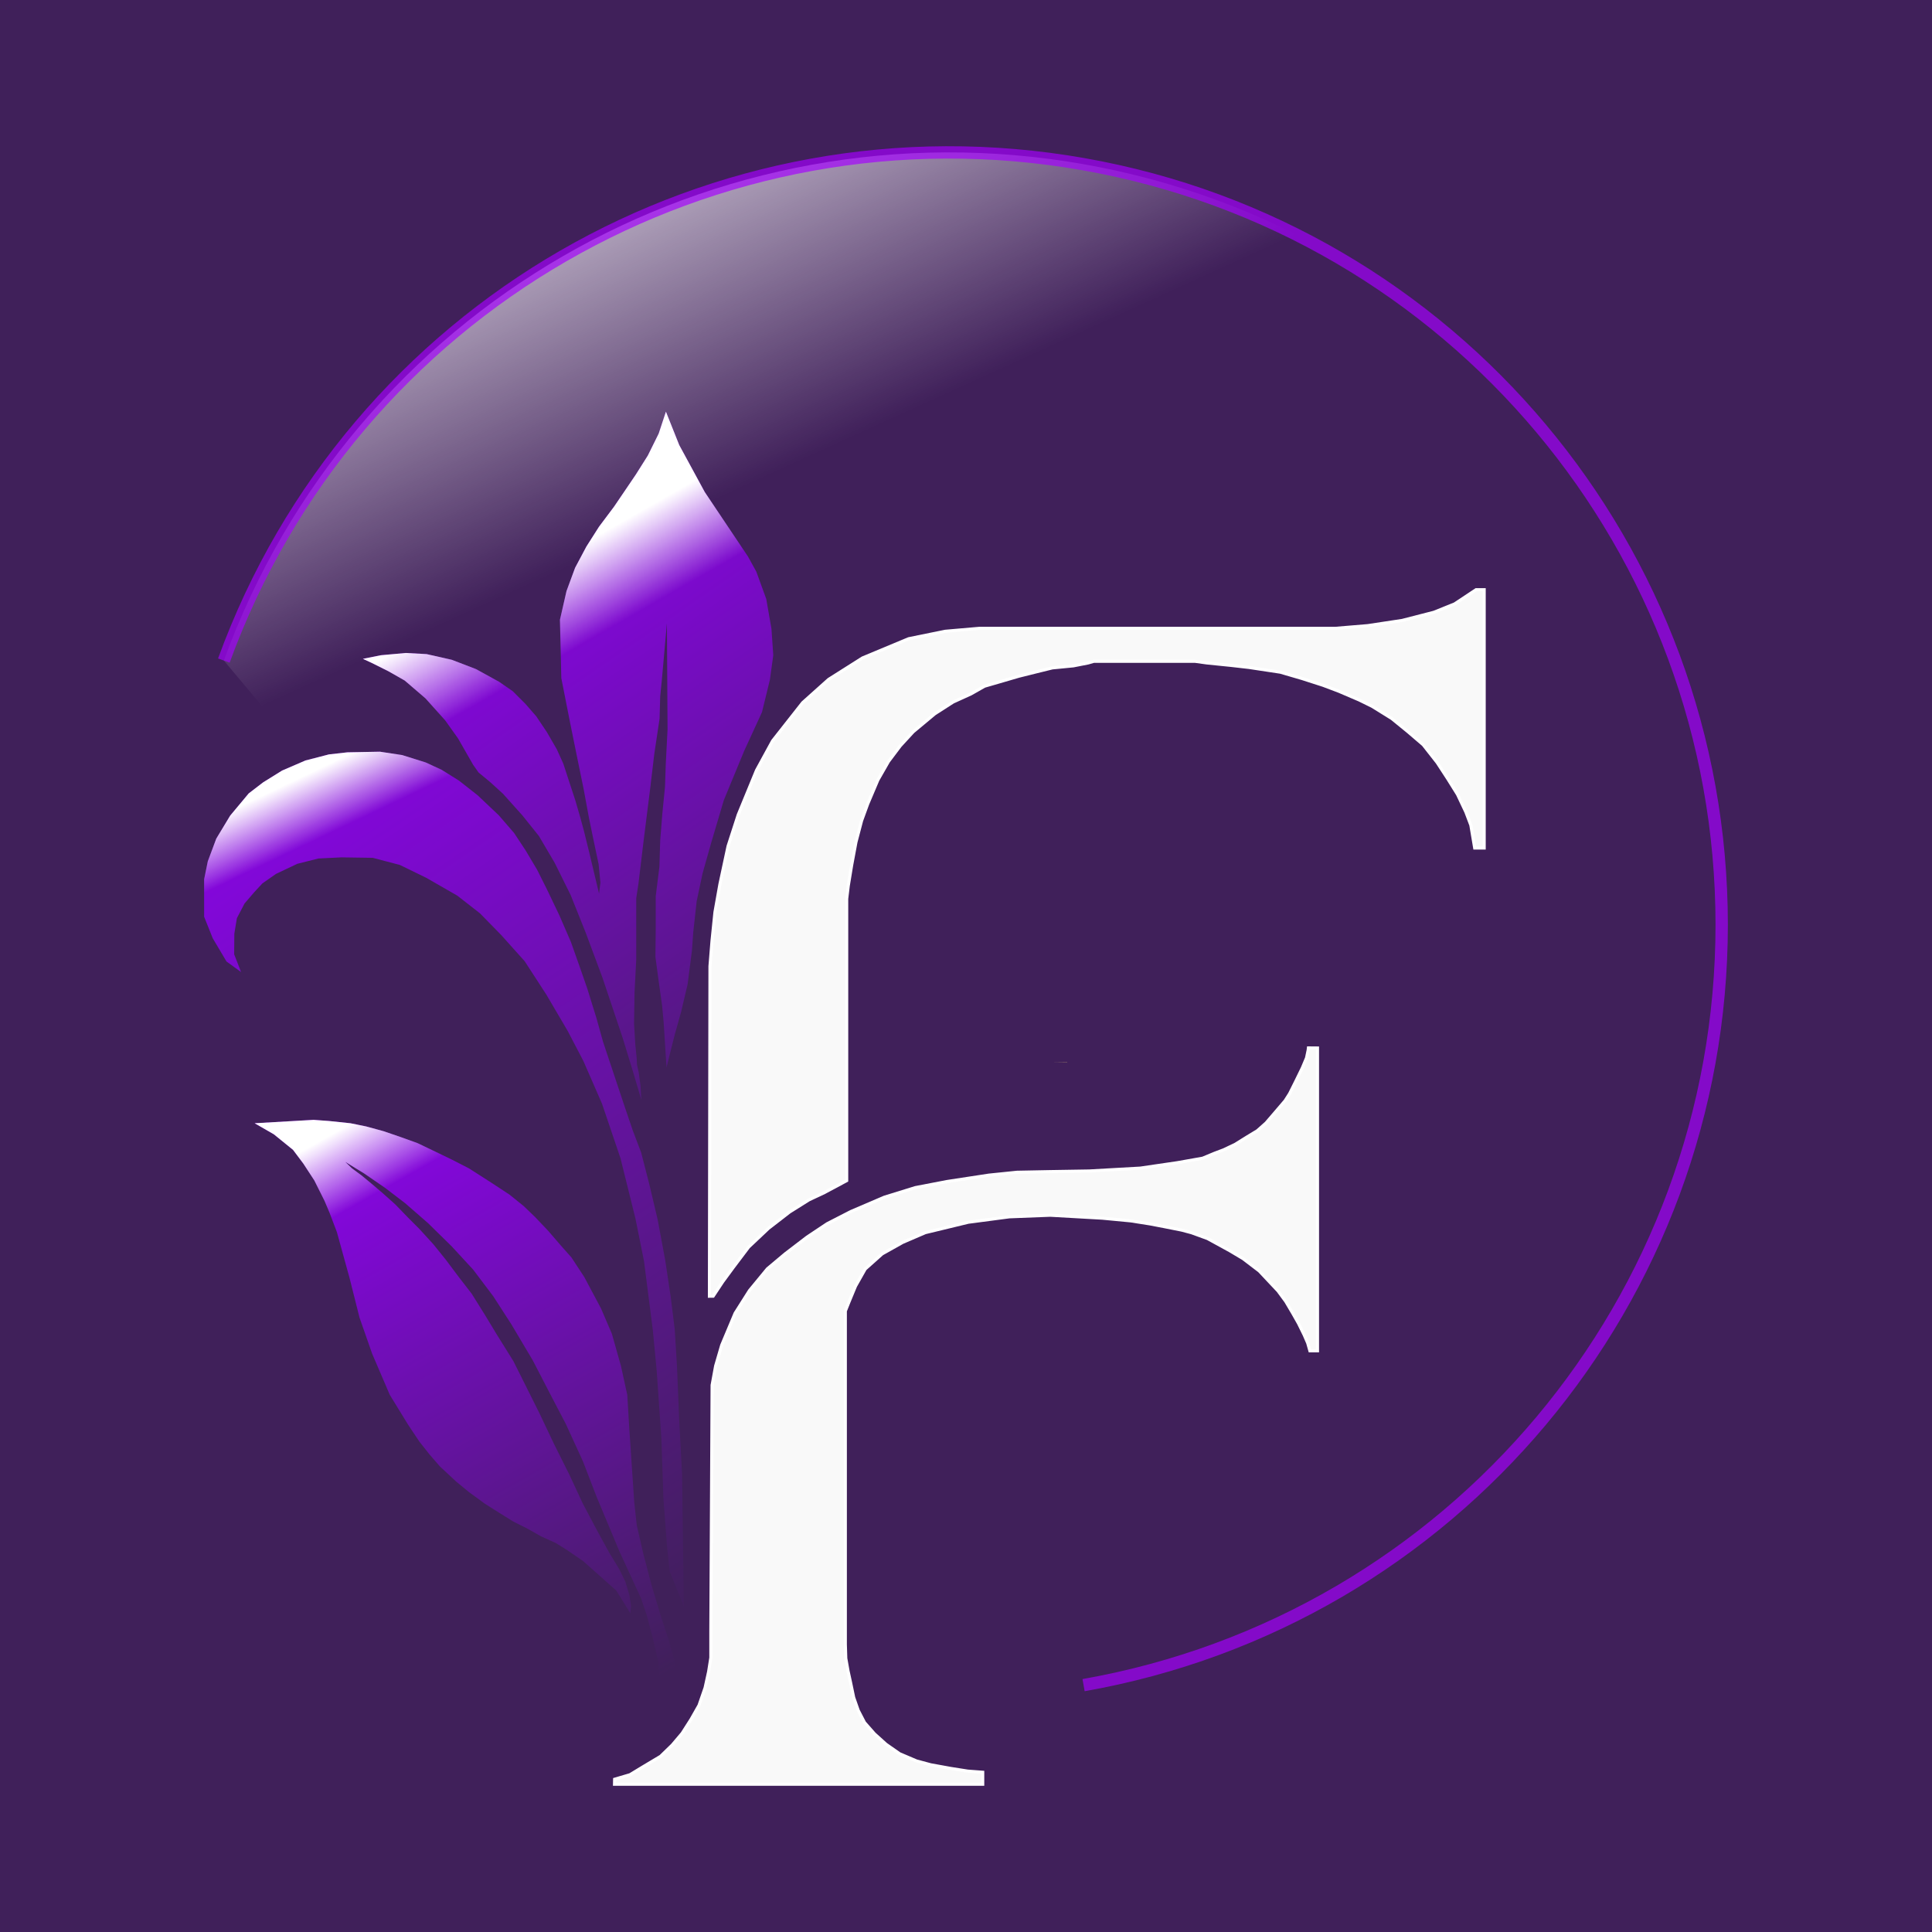
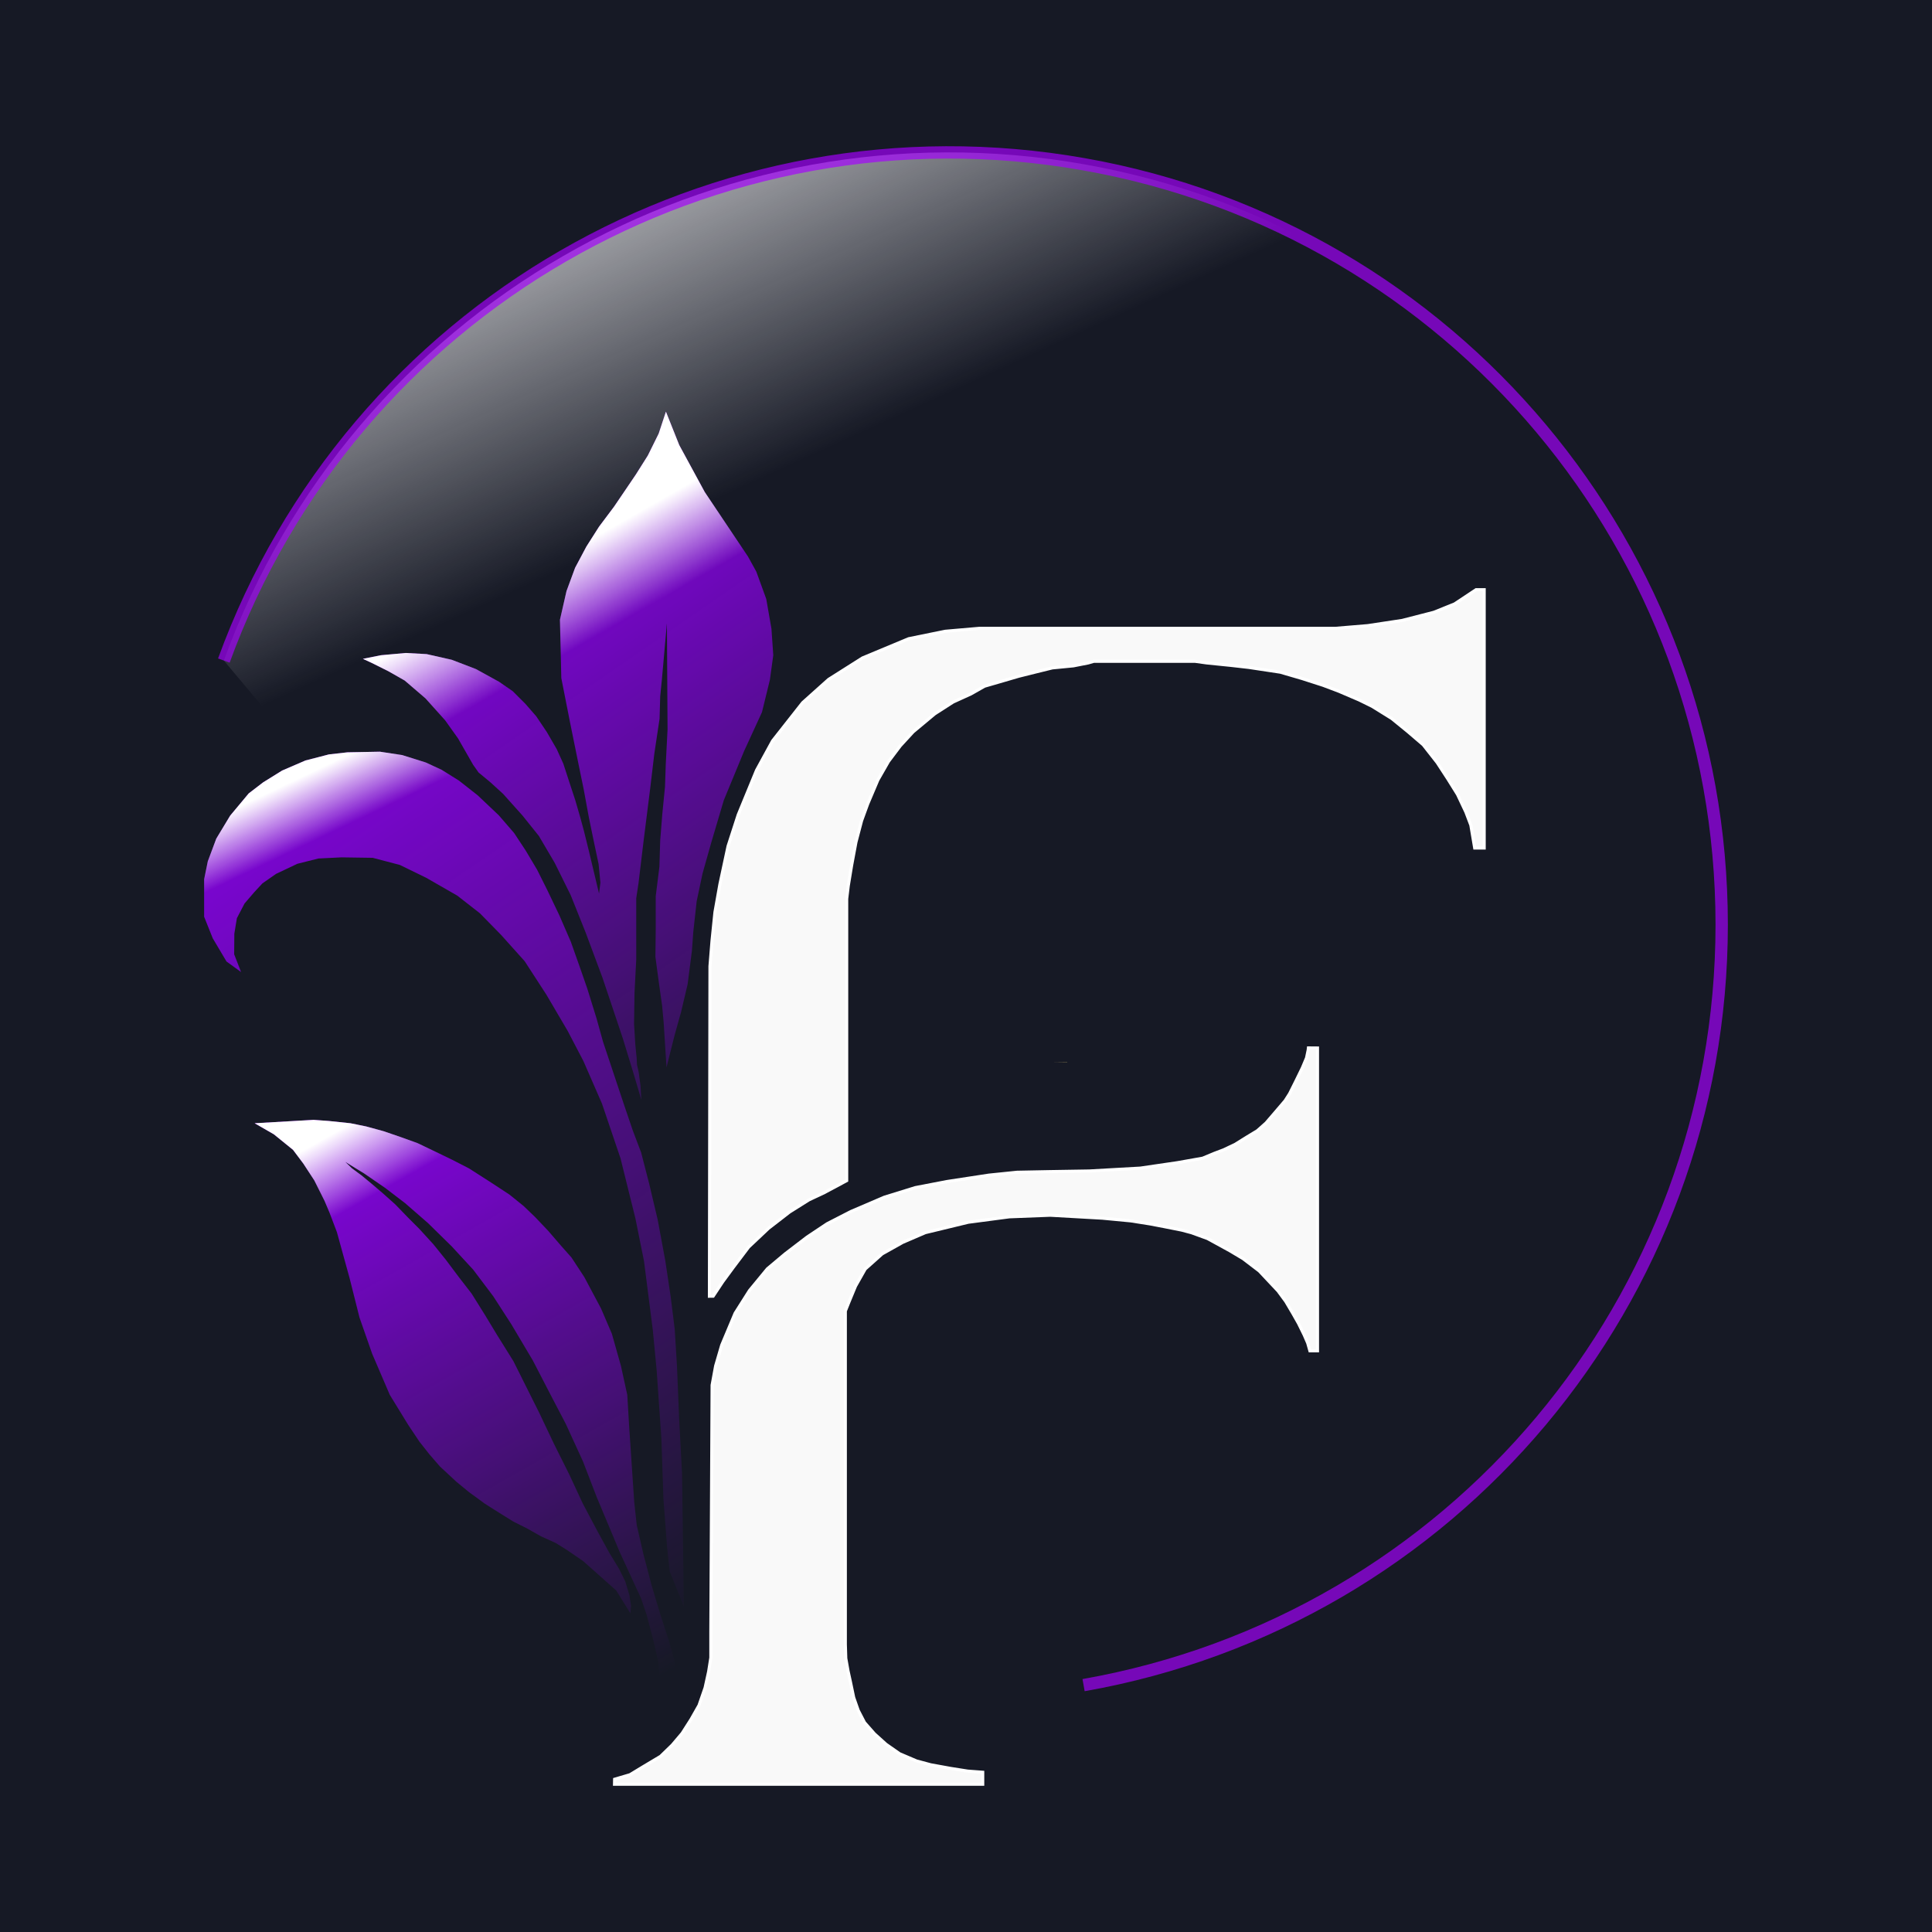
<svg xmlns="http://www.w3.org/2000/svg" xmlns:xlink="http://www.w3.org/1999/xlink" width="1000" height="1000" viewBox="0 0 264.583 264.583" version="1.1" id="svg1" xml:space="preserve">
  <defs id="defs1">
    <linearGradient id="linearGradient22">
      <stop style="stop-color:#ffffff;stop-opacity:1;" offset="0" id="stop22" />
      <stop style="stop-color:#ffffff;stop-opacity:0;" offset="1" id="stop23" />
    </linearGradient>
    <linearGradient id="linearGradient20">
      <stop style="stop-color:#ffffff;stop-opacity:1;" offset="0" id="stop20" />
      <stop style="stop-color:#ffffff;stop-opacity:0;" offset="1" id="stop21" />
    </linearGradient>
    <linearGradient id="linearGradient18">
      <stop style="stop-color:#ffffff;stop-opacity:1;" offset="0" id="stop18" />
      <stop style="stop-color:#ffffff;stop-opacity:0;" offset="1" id="stop19" />
    </linearGradient>
    <linearGradient id="linearGradient16">
      <stop style="stop-color:#ffffff;stop-opacity:1;" offset="0" id="stop16" />
      <stop style="stop-color:#ffffff;stop-opacity:0;" offset="1" id="stop17" />
    </linearGradient>
    <linearGradient id="linearGradient14">
      <stop style="stop-color:#9600ff;stop-opacity:1;" offset="0" id="stop14" />
      <stop style="stop-color:#9600ff;stop-opacity:0;" offset="1" id="stop15" />
    </linearGradient>
    <linearGradient id="linearGradient12">
      <stop style="stop-color:#9600ff;stop-opacity:1;" offset="0" id="stop12" />
      <stop style="stop-color:#9600ff;stop-opacity:0;" offset="1" id="stop13" />
    </linearGradient>
    <linearGradient id="linearGradient10">
      <stop style="stop-color:#9600ff;stop-opacity:1;" offset="0" id="stop10" />
      <stop style="stop-color:#9600ff;stop-opacity:0;" offset="1" id="stop11" />
    </linearGradient>
    <linearGradient xlink:href="#linearGradient10" id="linearGradient11" x1="71.079" y1="104.989" x2="106.046" y2="166.996" gradientUnits="userSpaceOnUse" gradientTransform="matrix(1.405438,0,0,1.405438,-51.40119,-14.03688)" />
    <linearGradient xlink:href="#linearGradient12" id="linearGradient13" x1="55.43" y1="64.025" x2="118.084" y2="156.2" gradientUnits="userSpaceOnUse" gradientTransform="matrix(1.405438,0,0,1.405438,-51.40119,-14.03688)" />
    <linearGradient xlink:href="#linearGradient14" id="linearGradient15" x1="85.574" y1="45.465" x2="132.658" y2="113.6" gradientUnits="userSpaceOnUse" gradientTransform="matrix(1.405438,0,0,1.405438,-51.40119,-14.03688)" />
    <linearGradient xlink:href="#linearGradient16" id="linearGradient17" x1="103.386" y1="53.811" x2="107.578" y2="61.151" gradientUnits="userSpaceOnUse" gradientTransform="matrix(1.405438,0,0,1.405438,-51.40119,-14.03688)" />
    <linearGradient xlink:href="#linearGradient18" id="linearGradient19" x1="71.784" y1="79.182" x2="74.426" y2="84.731" gradientUnits="userSpaceOnUse" gradientTransform="matrix(1.405438,0,0,1.405438,-51.40119,-14.03688)" />
    <linearGradient xlink:href="#linearGradient20" id="linearGradient21" x1="72.136" y1="115.206" x2="75.659" y2="121.46" gradientUnits="userSpaceOnUse" gradientTransform="matrix(1.405438,0,0,1.405438,-51.40119,-14.03688)" />
    <linearGradient xlink:href="#linearGradient22" id="linearGradient23" x1="81.961" y1="11.211" x2="102.639" y2="56.551" gradientUnits="userSpaceOnUse" gradientTransform="matrix(1.405438,0,0,1.405438,-51.40119,-14.03688)" />
  </defs>
-   <rect style="fill:#40205a;fill-opacity:1;stroke:#800080;stroke-width:0.001" id="rect1" width="297.705" height="286.078" x="-28.537" y="-16.911" />
+   <rect style="fill:#161925;fill-opacity:1;stroke:#800080;stroke-width:0.001" id="rect1" width="297.705" height="286.078" x="-28.537" y="-16.911" />
  <g id="layer2">
    <g id="g25" transform="translate(-4.123688,7.214596)">
      <path style="fill:#ffe680;fill-opacity:1;stroke:#800081;stroke-width:0.001;stroke-opacity:1" id="path3" d="m 150.272,138.268 a 2.276,4.202 0 0 1 -5e-5,0.028 l -2.276,-0.028 z" />
      <path style="fill:url(#linearGradient23);fill-opacity:1;stroke:#a400ff;stroke-width:1.688;stroke-dasharray:none;stroke-opacity:0.675" id="path4" d="M 34.78,83.248 A 105.751,105.751 0 0 1 152.517,15.272 105.751,105.751 0 0 1 239.905,119.416 105.751,105.751 0 0 1 152.517,223.561" />
      <path style="fill:#f9f9f9;fill-opacity:1;stroke:#ffffff;stroke-width:0.423;stroke-dasharray:none;stroke-opacity:1" d="m 88.294,236.449 2.104,-0.619 1.733,-1.052 2.46,-1.47 1.594,-1.547 1.359,-1.606 1.215,-1.904 1.094,-1.926 0.832,-2.407 0.481,-2.188 0.306,-1.926 v -3.545 l 0.175,-33.787 0.481,-2.626 0.832,-2.845 1.838,-4.377 1.969,-3.107 2.451,-2.976 2.451,-2.057 2.976,-2.276 2.757,-1.838 3.239,-1.663 4.595,-1.969 4.245,-1.313 4.333,-0.832 5.733,-0.875 3.851,-0.394 4.508,-0.087 5.383,-0.087 7.003,-0.394 5.077,-0.744 3.458,-0.613 1.576,-0.656 1.269,-0.481 1.576,-0.744 1.619,-1.007 1.444,-0.875 1.182,-1.05 1.094,-1.269 1.532,-1.794 0.613,-0.963 0.832,-1.663 0.919,-1.882 0.569,-1.357 0.219,-1.05 0.038,-0.312 1.242,0.011 v 41.469 h -1.041 l -0.302,-1.068 -0.472,-1.091 -0.781,-1.586 -0.766,-1.354 -0.983,-1.663 -1.06,-1.439 -2.569,-2.731 -2.213,-1.687 -1.803,-1.075 -1.834,-1.006 -1.23,-0.673 -2.189,-0.797 -1.362,-0.364 -2.336,-0.464 -1.973,-0.379 -2.654,-0.418 -3.907,-0.371 -7.118,-0.402 -5.601,0.217 -5.632,0.743 -5.88,1.424 -3.095,1.331 -2.816,1.578 -2.321,2.073 -1.331,2.352 -0.897,2.166 -0.495,1.238 v 45.647 l 0.062,1.919 0.309,1.733 0.34,1.547 0.433,2.073 0.619,1.764 0.867,1.671 1.362,1.547 1.578,1.424 1.857,1.3 2.321,0.99 1.95,0.526 2.723,0.495 2.352,0.371 2.043,0.155 v 1.64 H 88.28 Z" id="path6" />
      <path style="fill:#f9f9f9;fill-opacity:1;stroke:#ffffff;stroke-width:0.423;stroke-dasharray:none;stroke-opacity:1" d="m 101.277,170.3 0.077,-45.198 0.279,-3.466 0.402,-3.93 0.681,-3.837 1.114,-5.199 1.393,-4.302 2.507,-6.097 2.197,-4.023 4.116,-5.23 3.559,-3.188 4.642,-2.94 6.313,-2.631 5.013,-1.021 4.642,-0.402 h 48.773 l 4.456,-0.371 4.704,-0.712 4.333,-1.114 2.847,-1.145 2.94,-1.95 h 1.114 v 35.373 h -1.3 l -0.526,-3.126 -0.681,-1.795 -1.145,-2.414 -1.331,-2.135 -1.454,-2.228 -1.919,-2.445 -2.135,-1.826 -2.166,-1.764 -2.692,-1.671 -1.764,-0.867 -2.816,-1.207 -2.135,-0.805 -2.878,-0.928 -2.971,-0.867 -4.302,-0.65 -2.445,-0.279 -3.342,-0.34 -1.578,-0.217 h -13.895 l -0.743,0.217 -2.043,0.402 -2.878,0.279 -2.135,0.526 -2.476,0.619 -2.754,0.805 -1.919,0.557 -1.857,1.052 -2.445,1.114 -2.507,1.609 -2.971,2.476 -1.764,1.919 -1.609,2.135 -1.455,2.538 -1.393,3.28 -0.836,2.29 -0.774,2.94 -0.588,3.157 -0.464,2.816 -0.217,1.795 v 38.591 l -3.064,1.64 -2.104,0.99 -2.661,1.671 -2.878,2.228 -2.723,2.569 -2.104,2.785 -1.455,1.981 -1.297,1.959 z" id="path7" />
      <path style="fill:url(#linearGradient11);fill-opacity:1;stroke:none;stroke-width:0.423;stroke-dasharray:none;stroke-opacity:1" d="m 92.101,233.509 2.104,-1.702 0.897,-1.485 0.897,-1.95 0.805,-2.383 0.031,-2.661 -0.186,-2.507 -0.928,-3.373 -1.114,-3.404 -1.238,-4.116 -1.145,-4.364 -0.897,-3.899 -0.34,-3.095 -0.279,-4.116 -0.402,-6.004 -0.279,-4.642 -0.867,-3.961 -1.238,-4.394 -1.485,-3.466 -2.29,-4.302 -1.764,-2.692 -1.455,-1.64 -1.733,-2.012 -1.795,-1.888 -1.578,-1.516 -1.919,-1.547 -2.352,-1.547 -3.188,-2.042 -2.29,-1.176 -2.692,-1.3 -2.073,-0.99 -2.321,-0.836 -2.352,-0.805 -2.383,-0.65 -2.135,-0.433 -2.94,-0.309 -2.104,-0.155 -8.077,0.464 2.631,1.516 2.631,2.135 1.393,1.857 1.516,2.321 1.393,2.785 0.681,1.609 1.021,2.692 1.733,6.282 1.362,5.416 1.733,4.952 2.414,5.632 2.507,4.085 1.547,2.321 1.393,1.764 1.424,1.64 2.228,2.073 1.733,1.424 2.197,1.609 2.012,1.269 1.888,1.176 1.919,0.959 1.857,1.052 2.043,0.928 1.578,0.99 2.166,1.485 4.526,4.028 1.926,3.107 0.099,-0.985 -0.23,-1.499 -0.558,-1.86 -0.842,-1.718 -1.376,-2.265 -1.578,-2.878 -2.027,-3.822 -1.857,-3.992 -2.104,-4.209 -2.012,-4.24 -1.919,-3.837 -1.609,-3.219 -2.259,-3.621 -1.609,-2.661 -1.857,-2.971 -1.795,-2.321 -1.764,-2.352 -1.671,-2.073 -1.919,-2.104 -1.516,-1.516 -1.795,-1.857 -1.733,-1.547 -1.455,-1.238 -1.424,-1.176 -1.3,-0.959 -0.928,-0.897 1.455,0.897 1.114,0.681 2.878,1.981 2.754,2.104 3.126,2.723 3.249,3.188 2.94,3.188 2.754,3.652 2.476,3.837 2.94,4.952 2.352,4.549 2.166,4.147 2.352,5.137 1.857,4.828 3.188,7.613 2.909,6.313 0.761,2.248 0.963,3.676 0.613,2.67 0.35,3.501 -0.044,2.757 -0.028,1.426 -0.232,1.191 -0.542,1.346 z" id="path8" />
      <path style="fill:url(#linearGradient13);fill-opacity:1;stroke:none;stroke-width:0.423;stroke-dasharray:none;stroke-opacity:1" d="m 97.775,212.802 -1.948,-4.836 -0.353,-3.361 -0.495,-6.561 -0.279,-8.232 -0.65,-9.377 -0.526,-5.509 -1.207,-9.439 -1.176,-5.849 -2.043,-8.232 -2.538,-7.489 -2.538,-5.818 -2.166,-4.147 -2.909,-4.952 -2.971,-4.58 -3.219,-3.59 -2.909,-2.971 -3.095,-2.414 -4.255,-2.445 -3.621,-1.764 -3.714,-0.975 -4.271,-0.062 -3.157,0.155 -2.894,0.727 -2.909,1.377 -1.866,1.3 -1.116,1.204 -1.335,1.554 -1.05,2.013 -0.35,2.123 -0.022,2.823 0.81,2.079 0.131,0.35 -1.991,-1.444 -1.882,-3.173 -1.182,-2.954 v -5.143 l 0.503,-2.451 1.16,-3.107 1.904,-3.151 2.538,-3.042 1.969,-1.51 2.604,-1.619 3.195,-1.379 3.217,-0.832 2.517,-0.284 4.464,-0.087 3.042,0.46 3.217,1.007 2.188,1.007 2.385,1.488 2.56,2.013 2.889,2.735 2.101,2.429 1.576,2.385 1.576,2.648 1.379,2.757 1.663,3.479 1.576,3.633 1.225,3.458 1.028,2.954 1.269,4.092 0.875,3.151 1.554,4.661 1.313,3.939 1.204,3.545 1.16,3.064 1.094,4.245 1.16,4.902 1.05,5.646 0.744,4.989 0.547,4.398 0.306,4.989 0.306,7.396 0.394,7.462 z" id="path9" />
      <path style="fill:url(#linearGradient15);fill-opacity:1;stroke:none;stroke-width:0.423;stroke-dasharray:none;stroke-opacity:1" d="m 91.954,143.411 -1.16,-3.917 -1.379,-4.508 -1.576,-4.705 -1.204,-3.589 -2.298,-6.171 -2.057,-5.143 -2.188,-4.42 -2.166,-3.683 -2.259,-2.816 -2.661,-2.971 -1.733,-1.578 -1.609,-1.331 -0.743,-1.052 -2.073,-3.621 -1.764,-2.476 -2.692,-3.002 -2.847,-2.445 -2.228,-1.269 -2.29,-1.145 -1.207,-0.557 2.476,-0.495 3.404,-0.309 2.847,0.155 3.435,0.774 3.311,1.269 3.157,1.733 1.888,1.3 1.764,1.764 1.455,1.671 1.455,2.166 1.362,2.352 0.897,1.981 0.836,2.569 0.805,2.445 0.681,2.352 0.495,1.826 0.681,2.754 1.393,5.849 0.186,-1.516 -0.248,-2.538 -0.712,-3.373 -0.619,-3.002 -0.712,-3.868 -0.681,-3.311 -1.207,-5.942 -1.176,-5.973 -0.186,-7.984 0.897,-3.93 1.176,-3.188 1.547,-2.909 1.733,-2.723 2.043,-2.723 1.64,-2.414 1.362,-2.012 1.64,-2.6 1.485,-3.002 0.99,-3.002 1.826,4.58 3.497,6.437 5.911,8.82 1.145,2.073 1.362,3.745 0.712,4.085 0.248,3.621 -0.464,3.373 -1.083,4.425 -2.445,5.323 -2.785,6.746 -1.733,5.849 -1.176,4.178 -0.805,3.807 -0.464,4.209 -0.186,2.569 -0.588,4.58 -0.897,3.806 -0.867,3.095 -0.65,2.569 -0.476,1.922 -0.197,-3.075 -0.197,-3.118 -0.208,-2.254 -0.438,-3.107 -0.481,-3.589 0.044,-3.829 v -4.486 l 0.503,-4.026 0.109,-3.611 0.284,-3.567 0.372,-3.764 0.109,-3.173 0.241,-4.683 -0.087,-14.552 -0.7,7.834 -0.219,2.188 -0.088,3.064 -0.722,4.814 -0.569,4.792 -0.897,7.134 -0.7,5.821 -0.306,2.013 v 8.403 l -0.236,4.556 -0.062,4.271 0.17,2.785 0.186,1.872 0.046,0.913 0.232,1.037 0.248,1.81 z" id="path10" />
      <path style="fill:url(#linearGradient17);fill-opacity:1;stroke:none;stroke-width:0.423;stroke-dasharray:none;stroke-opacity:1" d="m 91.954,143.411 -1.16,-3.917 -1.379,-4.508 -1.576,-4.705 -1.204,-3.589 -2.298,-6.171 -2.057,-5.143 -2.188,-4.42 -2.166,-3.683 -2.259,-2.816 -2.661,-2.971 -1.733,-1.578 -1.609,-1.331 -0.743,-1.052 -2.073,-3.621 -1.764,-2.476 -2.692,-3.002 -2.847,-2.445 -2.228,-1.269 -2.29,-1.145 -1.207,-0.557 2.476,-0.495 3.404,-0.309 2.847,0.155 3.435,0.774 3.311,1.269 3.157,1.733 1.888,1.3 1.764,1.764 1.455,1.671 1.455,2.166 1.362,2.352 0.897,1.981 0.836,2.569 0.805,2.445 0.681,2.352 0.495,1.826 0.681,2.754 1.393,5.849 0.186,-1.516 -0.248,-2.538 -0.712,-3.373 -0.619,-3.002 -0.712,-3.868 -0.681,-3.311 -1.207,-5.942 -1.176,-5.973 -0.186,-7.984 0.897,-3.93 1.176,-3.188 1.547,-2.909 1.733,-2.723 2.043,-2.723 1.64,-2.414 1.362,-2.012 1.64,-2.6 1.485,-3.002 0.99,-3.002 1.826,4.58 3.497,6.437 5.911,8.82 1.145,2.073 1.362,3.745 0.712,4.085 0.248,3.621 -0.464,3.373 -1.083,4.425 -2.445,5.323 -2.785,6.746 -1.733,5.849 -1.176,4.178 -0.805,3.807 -0.464,4.209 -0.186,2.569 -0.588,4.58 -0.897,3.806 -0.867,3.095 -0.65,2.569 -0.476,1.922 -0.197,-3.075 -0.197,-3.118 -0.208,-2.254 -0.438,-3.107 -0.481,-3.589 0.044,-3.829 v -4.486 l 0.503,-4.026 0.109,-3.611 0.284,-3.567 0.372,-3.764 0.109,-3.173 0.241,-4.683 -0.087,-14.552 -0.7,7.834 -0.219,2.188 -0.088,3.064 -0.722,4.814 -0.569,4.792 -0.897,7.134 -0.7,5.821 -0.306,2.013 v 8.403 l -0.236,4.556 -0.062,4.271 0.17,2.785 0.186,1.872 0.046,0.913 0.232,1.037 0.248,1.81 z" id="path15" />
      <path style="fill:url(#linearGradient19);fill-opacity:1;stroke:none;stroke-width:0.423;stroke-dasharray:none;stroke-opacity:1" d="m 97.775,212.802 -1.948,-4.836 -0.353,-3.361 -0.495,-6.561 -0.279,-8.232 -0.65,-9.377 -0.526,-5.509 -1.207,-9.439 -1.176,-5.849 -2.043,-8.232 -2.538,-7.489 -2.538,-5.818 -2.166,-4.147 -2.909,-4.952 -2.971,-4.58 -3.219,-3.59 -2.909,-2.971 -3.095,-2.414 -4.255,-2.445 -3.621,-1.764 -3.714,-0.975 -4.271,-0.062 -3.157,0.155 -2.894,0.727 -2.909,1.377 -1.866,1.3 -1.116,1.204 -1.335,1.554 -1.05,2.013 -0.35,2.123 -0.022,2.823 0.81,2.079 0.131,0.35 -1.991,-1.444 -1.882,-3.173 -1.182,-2.954 v -5.143 l 0.503,-2.451 1.16,-3.107 1.904,-3.151 2.538,-3.042 1.969,-1.51 2.604,-1.619 3.195,-1.379 3.217,-0.832 2.517,-0.284 4.464,-0.087 3.042,0.46 3.217,1.007 2.188,1.007 2.385,1.488 2.56,2.013 2.889,2.735 2.101,2.429 1.576,2.385 1.576,2.648 1.379,2.757 1.663,3.479 1.576,3.633 1.225,3.458 1.028,2.954 1.269,4.092 0.875,3.151 1.554,4.661 1.313,3.939 1.204,3.545 1.16,3.064 1.094,4.245 1.16,4.902 1.05,5.646 0.744,4.989 0.547,4.398 0.306,4.989 0.306,7.396 0.394,7.462 z" id="path17" />
      <path style="fill:url(#linearGradient21);fill-opacity:1;stroke:none;stroke-width:0.423;stroke-dasharray:none;stroke-opacity:1" d="m 92.101,233.509 2.104,-1.702 0.897,-1.485 0.897,-1.95 0.805,-2.383 0.031,-2.661 -0.186,-2.507 -0.928,-3.373 -1.114,-3.404 -1.238,-4.116 -1.145,-4.364 -0.897,-3.899 -0.34,-3.095 -0.279,-4.116 -0.402,-6.004 -0.279,-4.642 -0.867,-3.961 -1.238,-4.394 -1.485,-3.466 -2.29,-4.302 -1.764,-2.692 -1.455,-1.64 -1.733,-2.012 -1.795,-1.888 -1.578,-1.516 -1.919,-1.547 -2.352,-1.547 -3.188,-2.042 -2.29,-1.176 -2.692,-1.3 -2.073,-0.99 -2.321,-0.836 -2.352,-0.805 -2.383,-0.65 -2.135,-0.433 -2.94,-0.309 -2.104,-0.155 -8.077,0.464 2.631,1.516 2.631,2.135 1.393,1.857 1.516,2.321 1.393,2.785 0.681,1.609 1.021,2.692 1.733,6.282 1.362,5.416 1.733,4.952 2.414,5.632 2.507,4.085 1.547,2.321 1.393,1.764 1.424,1.64 2.228,2.073 1.733,1.424 2.197,1.609 2.012,1.269 1.888,1.176 1.919,0.959 1.857,1.052 2.043,0.928 1.578,0.99 2.166,1.485 4.526,4.028 1.926,3.107 0.099,-0.985 -0.23,-1.499 -0.558,-1.86 -0.842,-1.718 -1.376,-2.265 -1.578,-2.878 -2.027,-3.822 -1.857,-3.992 -2.104,-4.209 -2.012,-4.24 -1.919,-3.837 -1.609,-3.219 -2.259,-3.621 -1.609,-2.661 -1.857,-2.971 -1.795,-2.321 -1.764,-2.352 -1.671,-2.073 -1.919,-2.104 -1.516,-1.516 -1.795,-1.857 -1.733,-1.547 -1.455,-1.238 -1.424,-1.176 -1.3,-0.959 -0.928,-0.897 1.455,0.897 1.114,0.681 2.878,1.981 2.754,2.104 3.126,2.723 3.249,3.188 2.94,3.188 2.754,3.652 2.476,3.837 2.94,4.952 2.352,4.549 2.166,4.147 2.352,5.137 1.857,4.828 3.188,7.613 2.909,6.313 0.761,2.248 0.963,3.676 0.613,2.67 0.35,3.501 -0.044,2.757 -0.028,1.426 -0.232,1.191 -0.542,1.346 z" id="path19" />
    </g>
  </g>
</svg>
